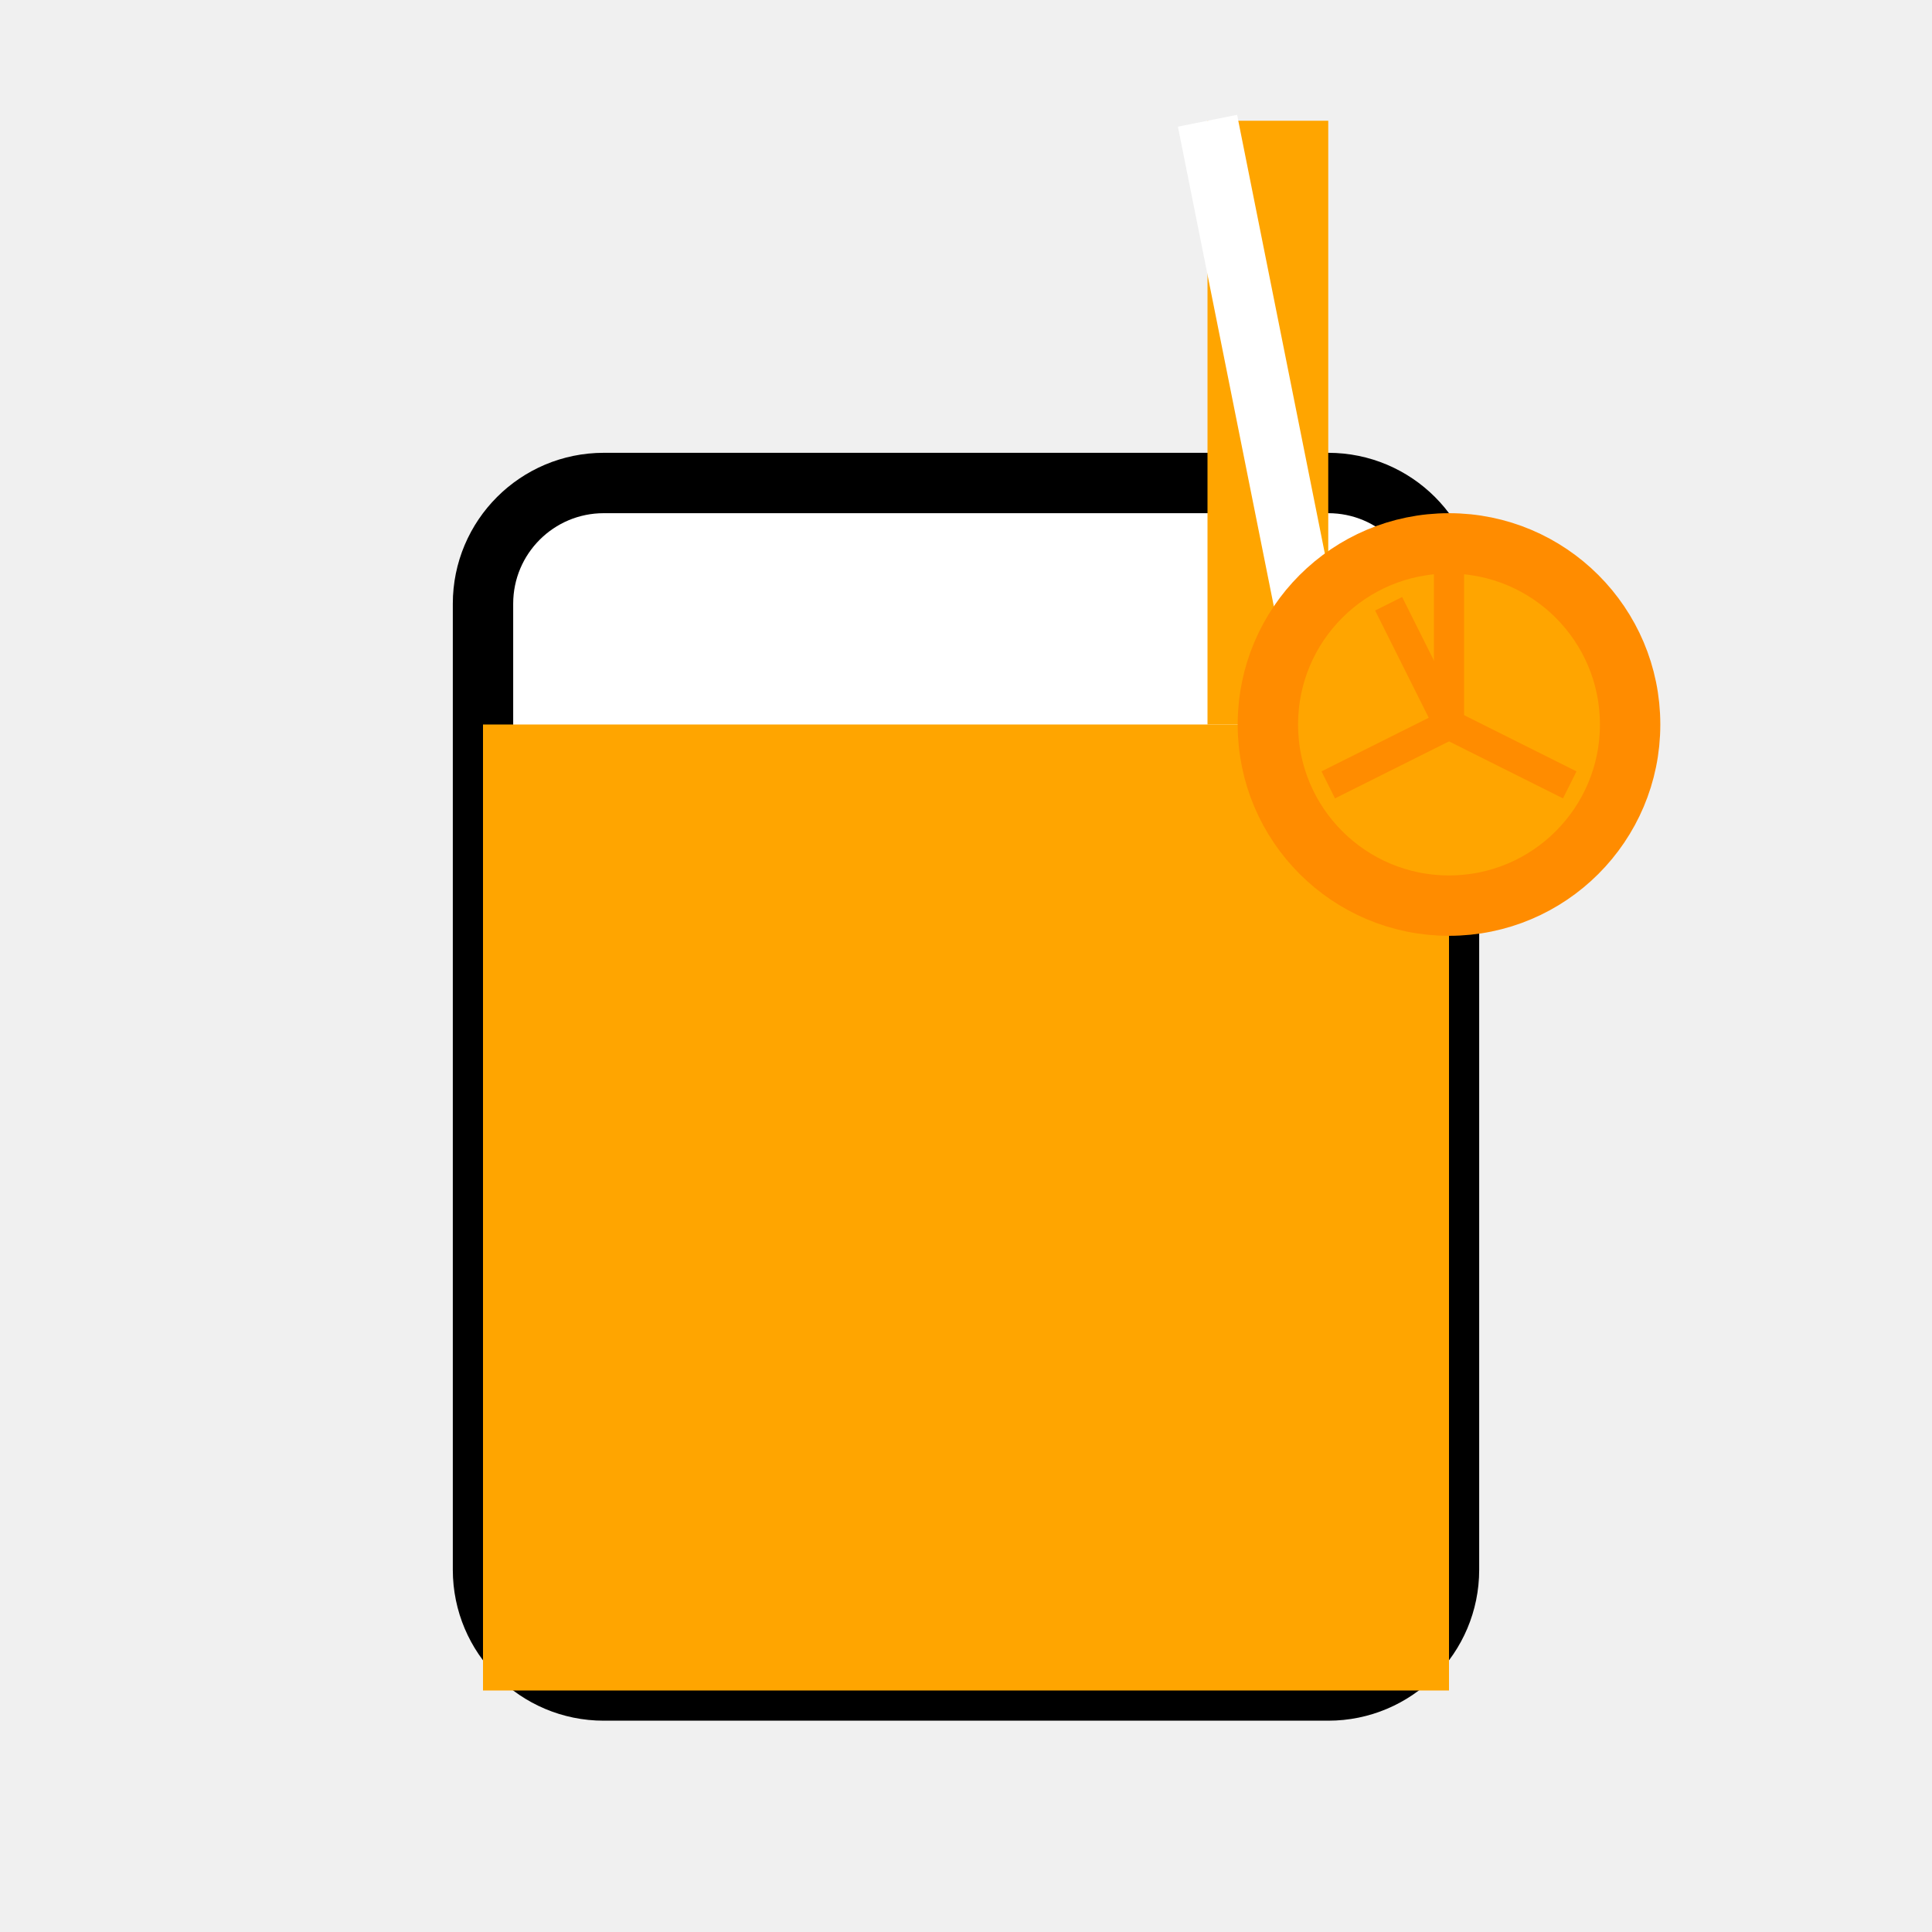
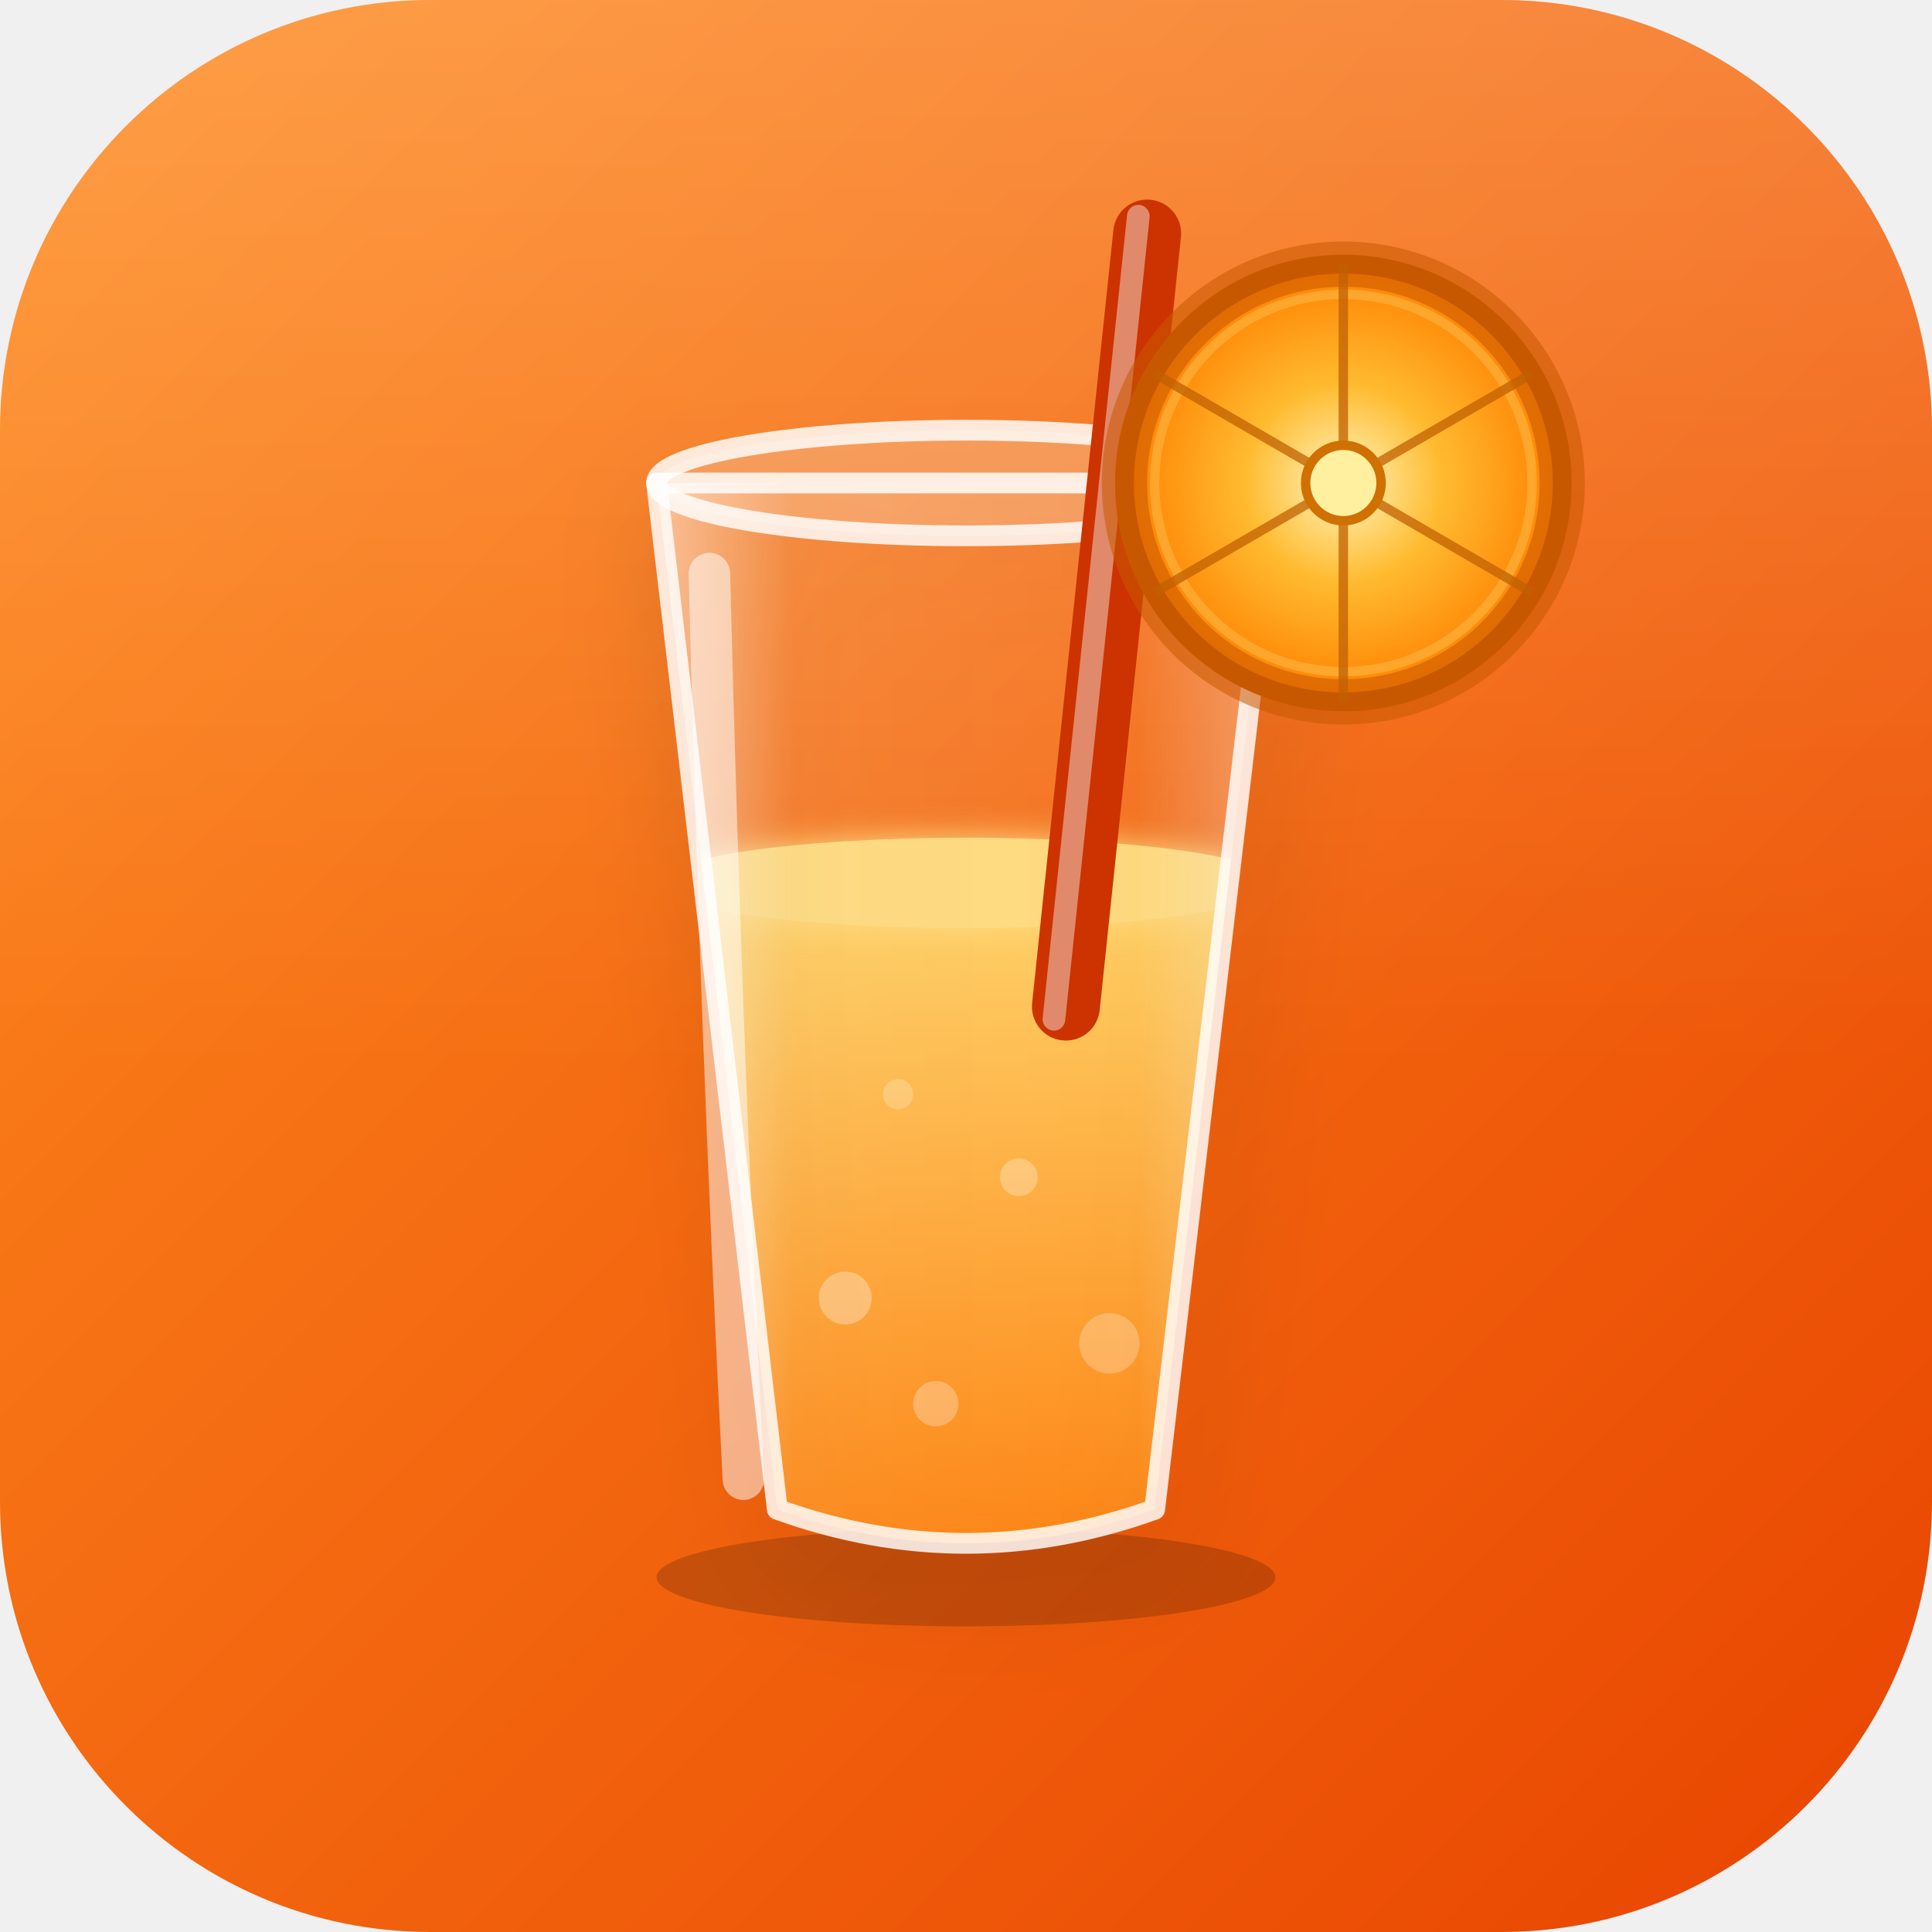
- <svg xmlns="http://www.w3.org/2000/svg" viewBox="0 0 64 64" width="64" height="64">
-   <rect x="16" y="16" width="32" height="40" rx="4" ry="4" fill="#ffffff" stroke="#000000" stroke-width="2" />
-   <rect x="16" y="24" width="32" height="32" fill="#FFA500" />
-   <rect x="40" y="4" width="4" height="20" fill="orange" />
-   <line x1="40" y1="4" x2="44" y2="24" stroke="white" stroke-width="2" />
-   <circle cx="48" cy="24" r="6" fill="#FFA500" stroke="#FF8C00" stroke-width="2" />
-   <line x1="48" y1="24" x2="48" y2="18" stroke="#FF8C00" stroke-width="1" />
-   <line x1="48" y1="24" x2="52" y2="26" stroke="#FF8C00" stroke-width="1" />
-   <line x1="48" y1="24" x2="44" y2="26" stroke="#FF8C00" stroke-width="1" />
-   <line x1="48" y1="24" x2="46" y2="20" stroke="#FF8C00" stroke-width="1" />
+ <svg xmlns="http://www.w3.org/2000/svg" viewBox="0 0 512 512">
+   <defs>
+     <linearGradient id="bgGrad" x1="0" y1="0" x2="1" y2="1">
+       <stop offset="0%" stop-color="#FF8C20" />
+       <stop offset="100%" stop-color="#E84400" />
+     </linearGradient>
+     <linearGradient id="bgShine" x1="0" y1="0" x2="0" y2="1">
+       <stop offset="0%" stop-color="rgba(255,255,255,0.18)" />
+       <stop offset="55%" stop-color="rgba(255,255,255,0)" />
+     </linearGradient>
+     <linearGradient id="juiceGrad" x1="0" y1="0" x2="0" y2="1">
+       <stop offset="0%" stop-color="#FFD060" />
+       <stop offset="100%" stop-color="#FF7800" />
+     </linearGradient>
+     <linearGradient id="glassSheen" x1="0" y1="0" x2="1" y2="0">
+       <stop offset="0%" stop-color="rgba(255,255,255,0.50)" />
+       <stop offset="22%" stop-color="rgba(255,255,255,0.08)" />
+       <stop offset="78%" stop-color="rgba(255,255,255,0.04)" />
+       <stop offset="100%" stop-color="rgba(255,255,255,0.32)" />
+     </linearGradient>
+     <radialGradient id="sliceGrad" cx="50%" cy="50%" r="50%">
+       <stop offset="0%" stop-color="#FFF5C0" />
+       <stop offset="45%" stop-color="#FFBB30" />
+       <stop offset="100%" stop-color="#FF8000" />
+     </radialGradient>
+     <clipPath id="glassClip">
+       <path d="M174,128 L338,128 L306,400 Q256,418 206,400 Z" />
+     </clipPath>
+     <filter id="glassShadow" x="-30%" y="-20%" width="160%" height="150%">
+       <feDropShadow dx="4" dy="10" stdDeviation="14" flood-color="rgba(0,0,0,0.22)" />
+     </filter>
+     <filter id="juiceGlow" x="-10%" y="-40%" width="120%" height="180%">
+       <feGaussianBlur stdDeviation="4" result="blur" />
+       <feMerge>
+         <feMergeNode in="blur" />
+         <feMergeNode in="SourceGraphic" />
+       </feMerge>
+     </filter>
+   </defs>
+   <rect width="512" height="512" rx="114" fill="url(#bgGrad)" />
+   <rect width="512" height="512" rx="114" fill="url(#bgShine)" />
+   <ellipse cx="256" cy="418" rx="82" ry="13" fill="rgba(0,0,0,0.18)" />
+   <g clip-path="url(#glassClip)">
+     <rect x="154" y="234" width="208" height="190" fill="url(#juiceGrad)" />
+     <ellipse cx="256" cy="234" rx="82" ry="12" fill="#FFD878" filter="url(#juiceGlow)" />
+     <circle cx="224" cy="344" r="7" fill="rgba(255,255,255,0.32)" />
+     <circle cx="270" cy="312" r="5" fill="rgba(255,255,255,0.28)" />
+     <circle cx="248" cy="372" r="6" fill="rgba(255,255,255,0.28)" />
+     <circle cx="294" cy="356" r="8" fill="rgba(255,255,255,0.25)" />
+     <circle cx="238" cy="290" r="4" fill="rgba(255,255,255,0.22)" />
+   </g>
+   <path d="M174,128 L338,128 L306,400 Q256,418 206,400 Z" fill="url(#glassSheen)" stroke="rgba(255,255,255,0.82)" stroke-width="5.5" stroke-linejoin="round" filter="url(#glassShadow)" />
+   <ellipse cx="256" cy="128" rx="82" ry="14" fill="rgba(255,255,255,0.22)" stroke="rgba(255,255,255,0.82)" stroke-width="5.5" />
+   <path d="M188,152 Q191,274 197,392" stroke="rgba(255,255,255,0.50)" stroke-width="11" stroke-linecap="round" fill="none" />
+   <rect x="0" y="0" width="18" height="224" rx="9" fill="#CC3300" transform="translate(296,52) rotate(6)" />
+   <rect x="0" y="0" width="6" height="220" rx="3" fill="rgba(255,255,255,0.42)" transform="translate(299,54) rotate(6)" />
+   <circle cx="356" cy="128" r="58" fill="url(#sliceGrad)" stroke="#C85800" stroke-width="5" />
+   <circle cx="356" cy="128" r="58" fill="none" stroke="#C85800" stroke-width="12" opacity="0.55" />
+   <circle cx="356" cy="128" r="50" fill="none" stroke="#FFAA30" stroke-width="2.5" opacity="0.90" />
+   <line x1="356" y1="70" x2="356" y2="186" stroke="#C06000" stroke-width="2.5" opacity="0.75" />
+   <line x1="306" y1="99" x2="406" y2="157" stroke="#C06000" stroke-width="2.5" opacity="0.75" />
+   <line x1="306" y1="157" x2="406" y2="99" stroke="#C06000" stroke-width="2.5" opacity="0.75" />
+   <circle cx="356" cy="128" r="10" fill="#FFF0A0" stroke="#D07000" stroke-width="2.5" />
</svg>
